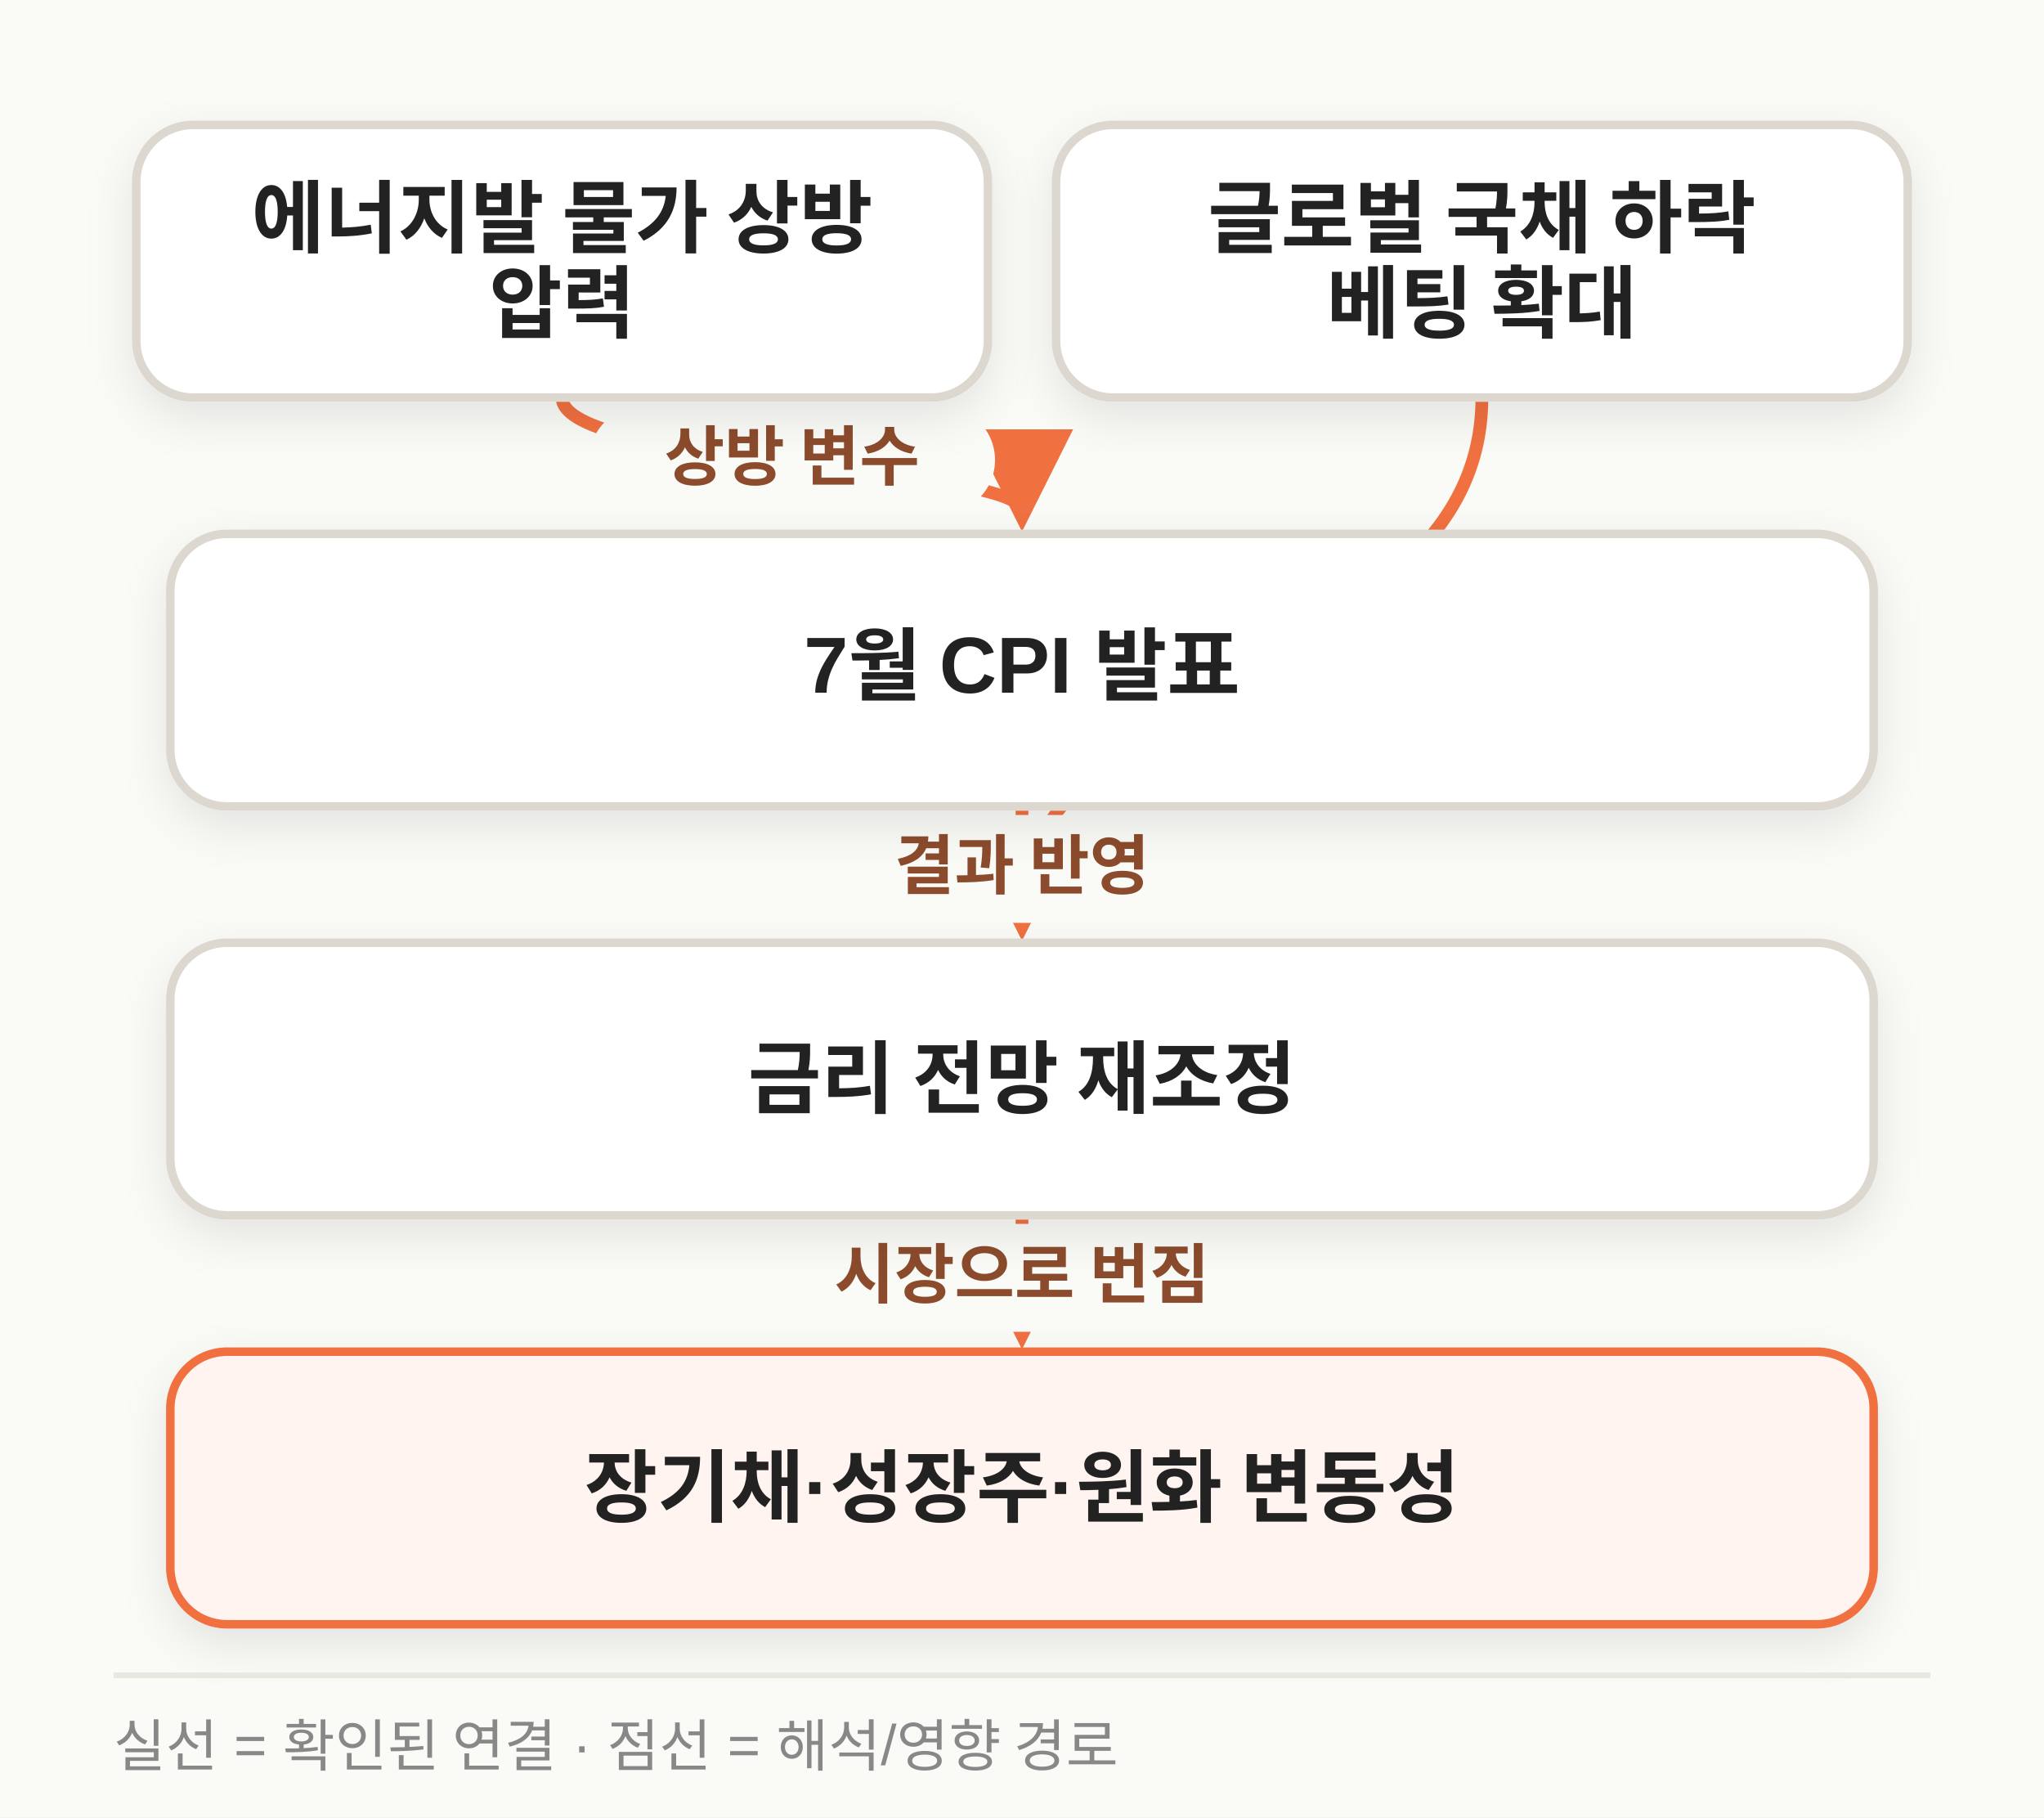
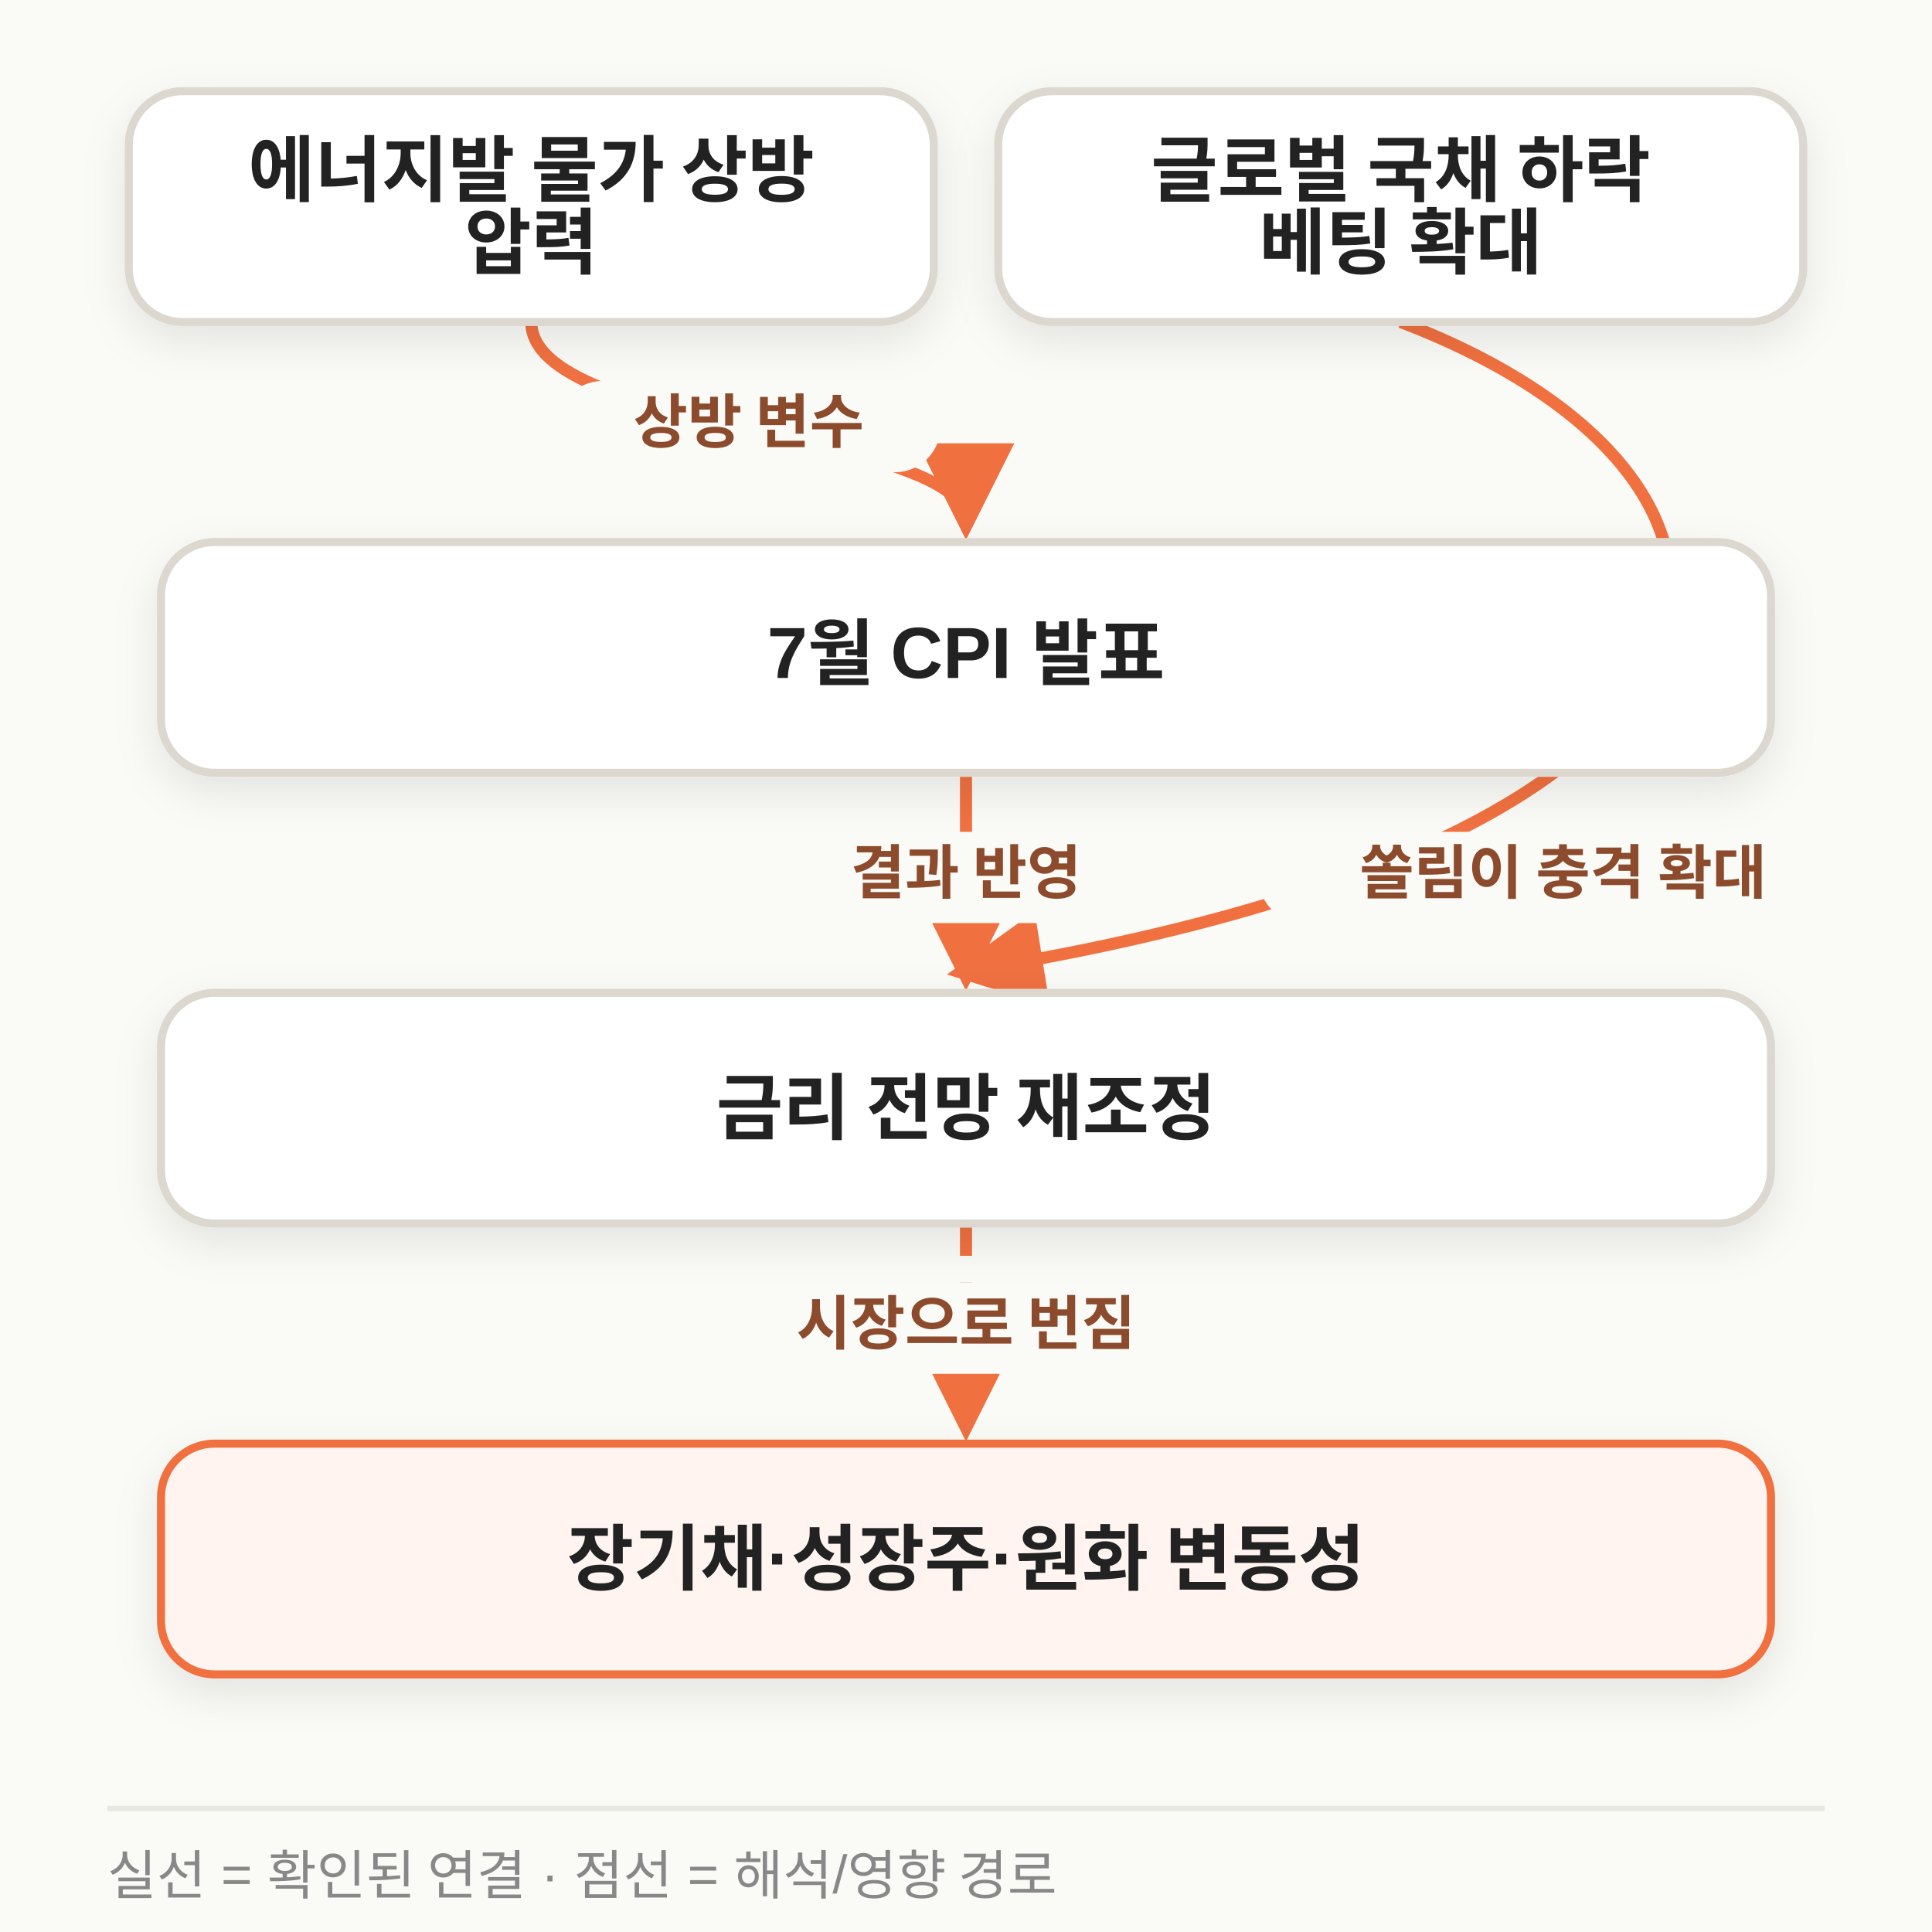
- <svg xmlns="http://www.w3.org/2000/svg" width="720" height="640" viewBox="0 0 720 640" class="morning-diagram morning-diagram-mobile" data-mobile-layout="same-topology" data-motion-orientation="TB" data-motion-steps="7">
+ <svg xmlns="http://www.w3.org/2000/svg" width="720" height="720" viewBox="0 0 720 720" class="morning-diagram morning-diagram-mobile" data-mobile-layout="same-topology" data-motion-orientation="TB" data-motion-steps="7">
  <defs>
    <filter id="shadow" x="-20%" y="-20%" width="140%" height="160%">
      <feDropShadow dx="0" dy="6" stdDeviation="8" flood-color="#111111" flood-opacity=".09" />
    </filter>
    <marker id="arrow" viewBox="0 0 10 10" refX="8" refY="5" markerWidth="8" markerHeight="8" orient="auto-start-reverse">
      <path d="M 0 0 L 10 5 L 0 10 z" fill="#F07040" />
    </marker>
  </defs>
-   <rect width="720" height="640" fill="#FAFAF7" />
+   <rect width="720" height="720" fill="#FAFAF7" />
  <g class="motion-step motion-edge" data-motion-step="1" data-from="A" data-to="B" style="--motion-delay:415ms">
-     <path d="M 198.0 140.0 C 198.0 164.0, 360.0 164.0, 360.0 180.0" fill="none" stroke="#F07040" stroke-width="4.5" marker-end="url(#arrow)" />
-     <rect x="207.5" y="143.0" width="143" height="38" rx="19" fill="#FAFAF7" />
-     <text x="279.0" y="169.0" text-anchor="middle" font-family="Apple SD Gothic Neo,Malgun Gothic,Arial,sans-serif" font-size="23" font-weight="800" fill="#8B4B2C">상방 변수</text>
+     <path d="M 198.0 120.0 C 198.0 161.0, 360.0 161.0, 360.0 194.0" fill="none" stroke="#F07040" stroke-width="4.5" marker-end="url(#arrow)" />
+     <rect x="207.5" y="142.0" width="143" height="34" rx="17" fill="#FAFAF7" />
+     <text x="279.0" y="165.0" text-anchor="middle" font-family="Apple SD Gothic Neo,Malgun Gothic,Arial,sans-serif" font-size="22" font-weight="800" fill="#8B4B2C">상방 변수</text>
  </g>
  <g class="motion-step motion-edge" data-motion-step="3" data-from="C" data-to="D" style="--motion-delay:1245ms">
-     <path d="M 522.0 140.0 C 522.0 236.0, 360.0 236.0, 360.0 324.0" fill="none" stroke="#F07040" stroke-width="4.5" marker-end="url(#arrow)" />
-     <rect x="327.5" y="215.0" width="227" height="38" rx="19" fill="#FAFAF7" />
-     <text x="441.0" y="241.0" text-anchor="middle" font-family="Apple SD Gothic Neo,Malgun Gothic,Arial,sans-serif" font-size="23" font-weight="800" fill="#8B4B2C">쏠림이 충격 확대</text>
+     <path d="M 522.0 120.0 C 676.0 178.8, 676.0 311.2, 360.0 362.0" fill="none" stroke="#F07040" stroke-width="4.5" marker-end="url(#arrow)" />
+     <rect x="469.0" y="310.0" width="227" height="34" rx="17" fill="#FAFAF7" />
+     <text x="582.5" y="333.0" text-anchor="middle" font-family="Apple SD Gothic Neo,Malgun Gothic,Arial,sans-serif" font-size="22" font-weight="800" fill="#8B4B2C">쏠림이 충격 확대</text>
  </g>
  <g class="motion-step motion-edge" data-motion-step="3" data-from="B" data-to="D" style="--motion-delay:1245ms">
-     <path d="M 360.0 284.0 C 360.0 308.0, 360.0 308.0, 360.0 324.0" fill="none" stroke="#F07040" stroke-width="4.5" marker-end="url(#arrow)" />
-     <rect x="288.5" y="287.0" width="143" height="38" rx="19" fill="#FAFAF7" />
-     <text x="360.0" y="313.0" text-anchor="middle" font-family="Apple SD Gothic Neo,Malgun Gothic,Arial,sans-serif" font-size="23" font-weight="800" fill="#8B4B2C">결과 반영</text>
+     <path d="M 360.0 288.0 C 360.0 329.0, 360.0 329.0, 360.0 362.0" fill="none" stroke="#F07040" stroke-width="4.5" marker-end="url(#arrow)" />
+     <rect x="288.5" y="310.0" width="143" height="34" rx="17" fill="#FAFAF7" />
+     <text x="360.0" y="333.0" text-anchor="middle" font-family="Apple SD Gothic Neo,Malgun Gothic,Arial,sans-serif" font-size="22" font-weight="800" fill="#8B4B2C">결과 반영</text>
  </g>
  <g class="motion-step motion-edge" data-motion-step="5" data-from="D" data-to="E" style="--motion-delay:2075ms">
-     <path d="M 360.0 428.0 C 360.0 452.0, 360.0 452.0, 360.0 468.0" fill="none" stroke="#F07040" stroke-width="4.5" stroke-dasharray="12 10" marker-end="url(#arrow)" />
-     <rect x="267.5" y="431.0" width="185" height="38" rx="19" fill="#FAFAF7" />
-     <text x="360.0" y="457.0" text-anchor="middle" font-family="Apple SD Gothic Neo,Malgun Gothic,Arial,sans-serif" font-size="23" font-weight="800" fill="#8B4B2C">시장으로 번짐</text>
+     <path d="M 360.0 456.0 C 360.0 497.0, 360.0 497.0, 360.0 530.0" fill="none" stroke="#F07040" stroke-width="4.5" stroke-dasharray="12 10" marker-end="url(#arrow)" />
+     <rect x="267.5" y="478.0" width="185" height="34" rx="17" fill="#FAFAF7" />
+     <text x="360.0" y="501.0" text-anchor="middle" font-family="Apple SD Gothic Neo,Malgun Gothic,Arial,sans-serif" font-size="22" font-weight="800" fill="#8B4B2C">시장으로 번짐</text>
  </g>
  <g class="motion-step motion-node" data-motion-step="0" style="--motion-delay:0ms;--motion-accent-delay:660ms">
-     <rect class="motion-node-shape" x="48.0" y="44.0" width="300.0" height="96" rx="20" fill="#FFFFFF" stroke="#DCD8CF" stroke-width="3" filter="url(#shadow)" />
-     <text x="198.0" y="77.0" text-anchor="middle" dominant-baseline="middle" font-family="Apple SD Gothic Neo,Malgun Gothic,Arial,sans-serif" font-size="28" font-weight="800" fill="#222222">에너지발 물가 상방</text>
-     <text x="198.0" y="107.0" text-anchor="middle" dominant-baseline="middle" font-family="Apple SD Gothic Neo,Malgun Gothic,Arial,sans-serif" font-size="28" font-weight="800" fill="#222222">압력</text>
+     <rect class="motion-node-shape" x="48.0" y="34.0" width="300.0" height="86" rx="20" fill="#FFFFFF" stroke="#DCD8CF" stroke-width="3" filter="url(#shadow)" />
+     <text x="198.0" y="63.5" text-anchor="middle" dominant-baseline="middle" font-family="Apple SD Gothic Neo,Malgun Gothic,Arial,sans-serif" font-size="27" font-weight="800" fill="#222222">에너지발 물가 상방</text>
+     <text x="198.0" y="90.5" text-anchor="middle" dominant-baseline="middle" font-family="Apple SD Gothic Neo,Malgun Gothic,Arial,sans-serif" font-size="27" font-weight="800" fill="#222222">압력</text>
  </g>
  <g class="motion-step motion-node" data-motion-step="0" style="--motion-delay:0ms;--motion-accent-delay:660ms">
-     <rect class="motion-node-shape" x="372.0" y="44.0" width="300.0" height="96" rx="20" fill="#FFFFFF" stroke="#DCD8CF" stroke-width="3" filter="url(#shadow)" />
-     <text x="522.0" y="77.0" text-anchor="middle" dominant-baseline="middle" font-family="Apple SD Gothic Neo,Malgun Gothic,Arial,sans-serif" font-size="28" font-weight="800" fill="#222222">글로벌 국채 하락</text>
-     <text x="522.0" y="107.0" text-anchor="middle" dominant-baseline="middle" font-family="Apple SD Gothic Neo,Malgun Gothic,Arial,sans-serif" font-size="28" font-weight="800" fill="#222222">베팅 확대</text>
+     <rect class="motion-node-shape" x="372.0" y="34.0" width="300.0" height="86" rx="20" fill="#FFFFFF" stroke="#DCD8CF" stroke-width="3" filter="url(#shadow)" />
+     <text x="522.0" y="63.5" text-anchor="middle" dominant-baseline="middle" font-family="Apple SD Gothic Neo,Malgun Gothic,Arial,sans-serif" font-size="27" font-weight="800" fill="#222222">글로벌 국채 하락</text>
+     <text x="522.0" y="90.5" text-anchor="middle" dominant-baseline="middle" font-family="Apple SD Gothic Neo,Malgun Gothic,Arial,sans-serif" font-size="27" font-weight="800" fill="#222222">베팅 확대</text>
  </g>
  <g class="motion-step motion-node" data-motion-step="2" style="--motion-delay:830ms;--motion-accent-delay:1490ms">
-     <rect class="motion-node-shape" x="60.0" y="188.0" width="600.0" height="96" rx="20" fill="#FFFFFF" stroke="#DCD8CF" stroke-width="3" filter="url(#shadow)" />
-     <text x="360.0" y="236.0" text-anchor="middle" dominant-baseline="middle" font-family="Apple SD Gothic Neo,Malgun Gothic,Arial,sans-serif" font-size="28" font-weight="800" fill="#222222">7월 CPI 발표</text>
+     <rect class="motion-node-shape" x="60.0" y="202.0" width="600.0" height="86" rx="20" fill="#FFFFFF" stroke="#DCD8CF" stroke-width="3" filter="url(#shadow)" />
+     <text x="360.0" y="245.0" text-anchor="middle" dominant-baseline="middle" font-family="Apple SD Gothic Neo,Malgun Gothic,Arial,sans-serif" font-size="27" font-weight="800" fill="#222222">7월 CPI 발표</text>
  </g>
  <g class="motion-step motion-node" data-motion-step="4" style="--motion-delay:1660ms;--motion-accent-delay:2320ms">
-     <rect class="motion-node-shape" x="60.0" y="332.0" width="600.0" height="96" rx="20" fill="#FFFFFF" stroke="#DCD8CF" stroke-width="3" filter="url(#shadow)" />
-     <text x="360.0" y="380.0" text-anchor="middle" dominant-baseline="middle" font-family="Apple SD Gothic Neo,Malgun Gothic,Arial,sans-serif" font-size="28" font-weight="800" fill="#222222">금리 전망 재조정</text>
+     <rect class="motion-node-shape" x="60.0" y="370.0" width="600.0" height="86" rx="20" fill="#FFFFFF" stroke="#DCD8CF" stroke-width="3" filter="url(#shadow)" />
+     <text x="360.0" y="413.0" text-anchor="middle" dominant-baseline="middle" font-family="Apple SD Gothic Neo,Malgun Gothic,Arial,sans-serif" font-size="27" font-weight="800" fill="#222222">금리 전망 재조정</text>
  </g>
  <g class="motion-step motion-node motion-risk" data-motion-step="6" style="--motion-delay:2490ms;--motion-accent-delay:3150ms">
-     <rect class="motion-node-shape" x="60.0" y="476.0" width="600.0" height="96" rx="20" fill="#FFF4EF" stroke="#F07040" stroke-width="3" filter="url(#shadow)" />
-     <text x="360.0" y="524.0" text-anchor="middle" dominant-baseline="middle" font-family="Apple SD Gothic Neo,Malgun Gothic,Arial,sans-serif" font-size="28" font-weight="800" fill="#222222">장기채·성장주·원화 변동성</text>
+     <rect class="motion-node-shape" x="60.0" y="538.0" width="600.0" height="86" rx="20" fill="#FFF4EF" stroke="#F07040" stroke-width="3" filter="url(#shadow)" />
+     <text x="360.0" y="581.0" text-anchor="middle" dominant-baseline="middle" font-family="Apple SD Gothic Neo,Malgun Gothic,Arial,sans-serif" font-size="27" font-weight="800" fill="#222222">장기채·성장주·원화 변동성</text>
  </g>
-   <line x1="40" y1="590" x2="680" y2="590" stroke="#E8E8E0" stroke-width="2" />
-   <text x="40" y="622" font-family="Apple SD Gothic Neo,Malgun Gothic,Arial,sans-serif" font-size="20" fill="#888888">실선 = 확인된 연결 · 점선 = 해석/영향 경로</text>
+   <line x1="40" y1="674" x2="680" y2="674" stroke="#E8E8E0" stroke-width="2" />
+   <text x="40" y="706" font-family="Apple SD Gothic Neo,Malgun Gothic,Arial,sans-serif" font-size="20" fill="#888888">실선 = 확인된 연결 · 점선 = 해석/영향 경로</text>
</svg>
